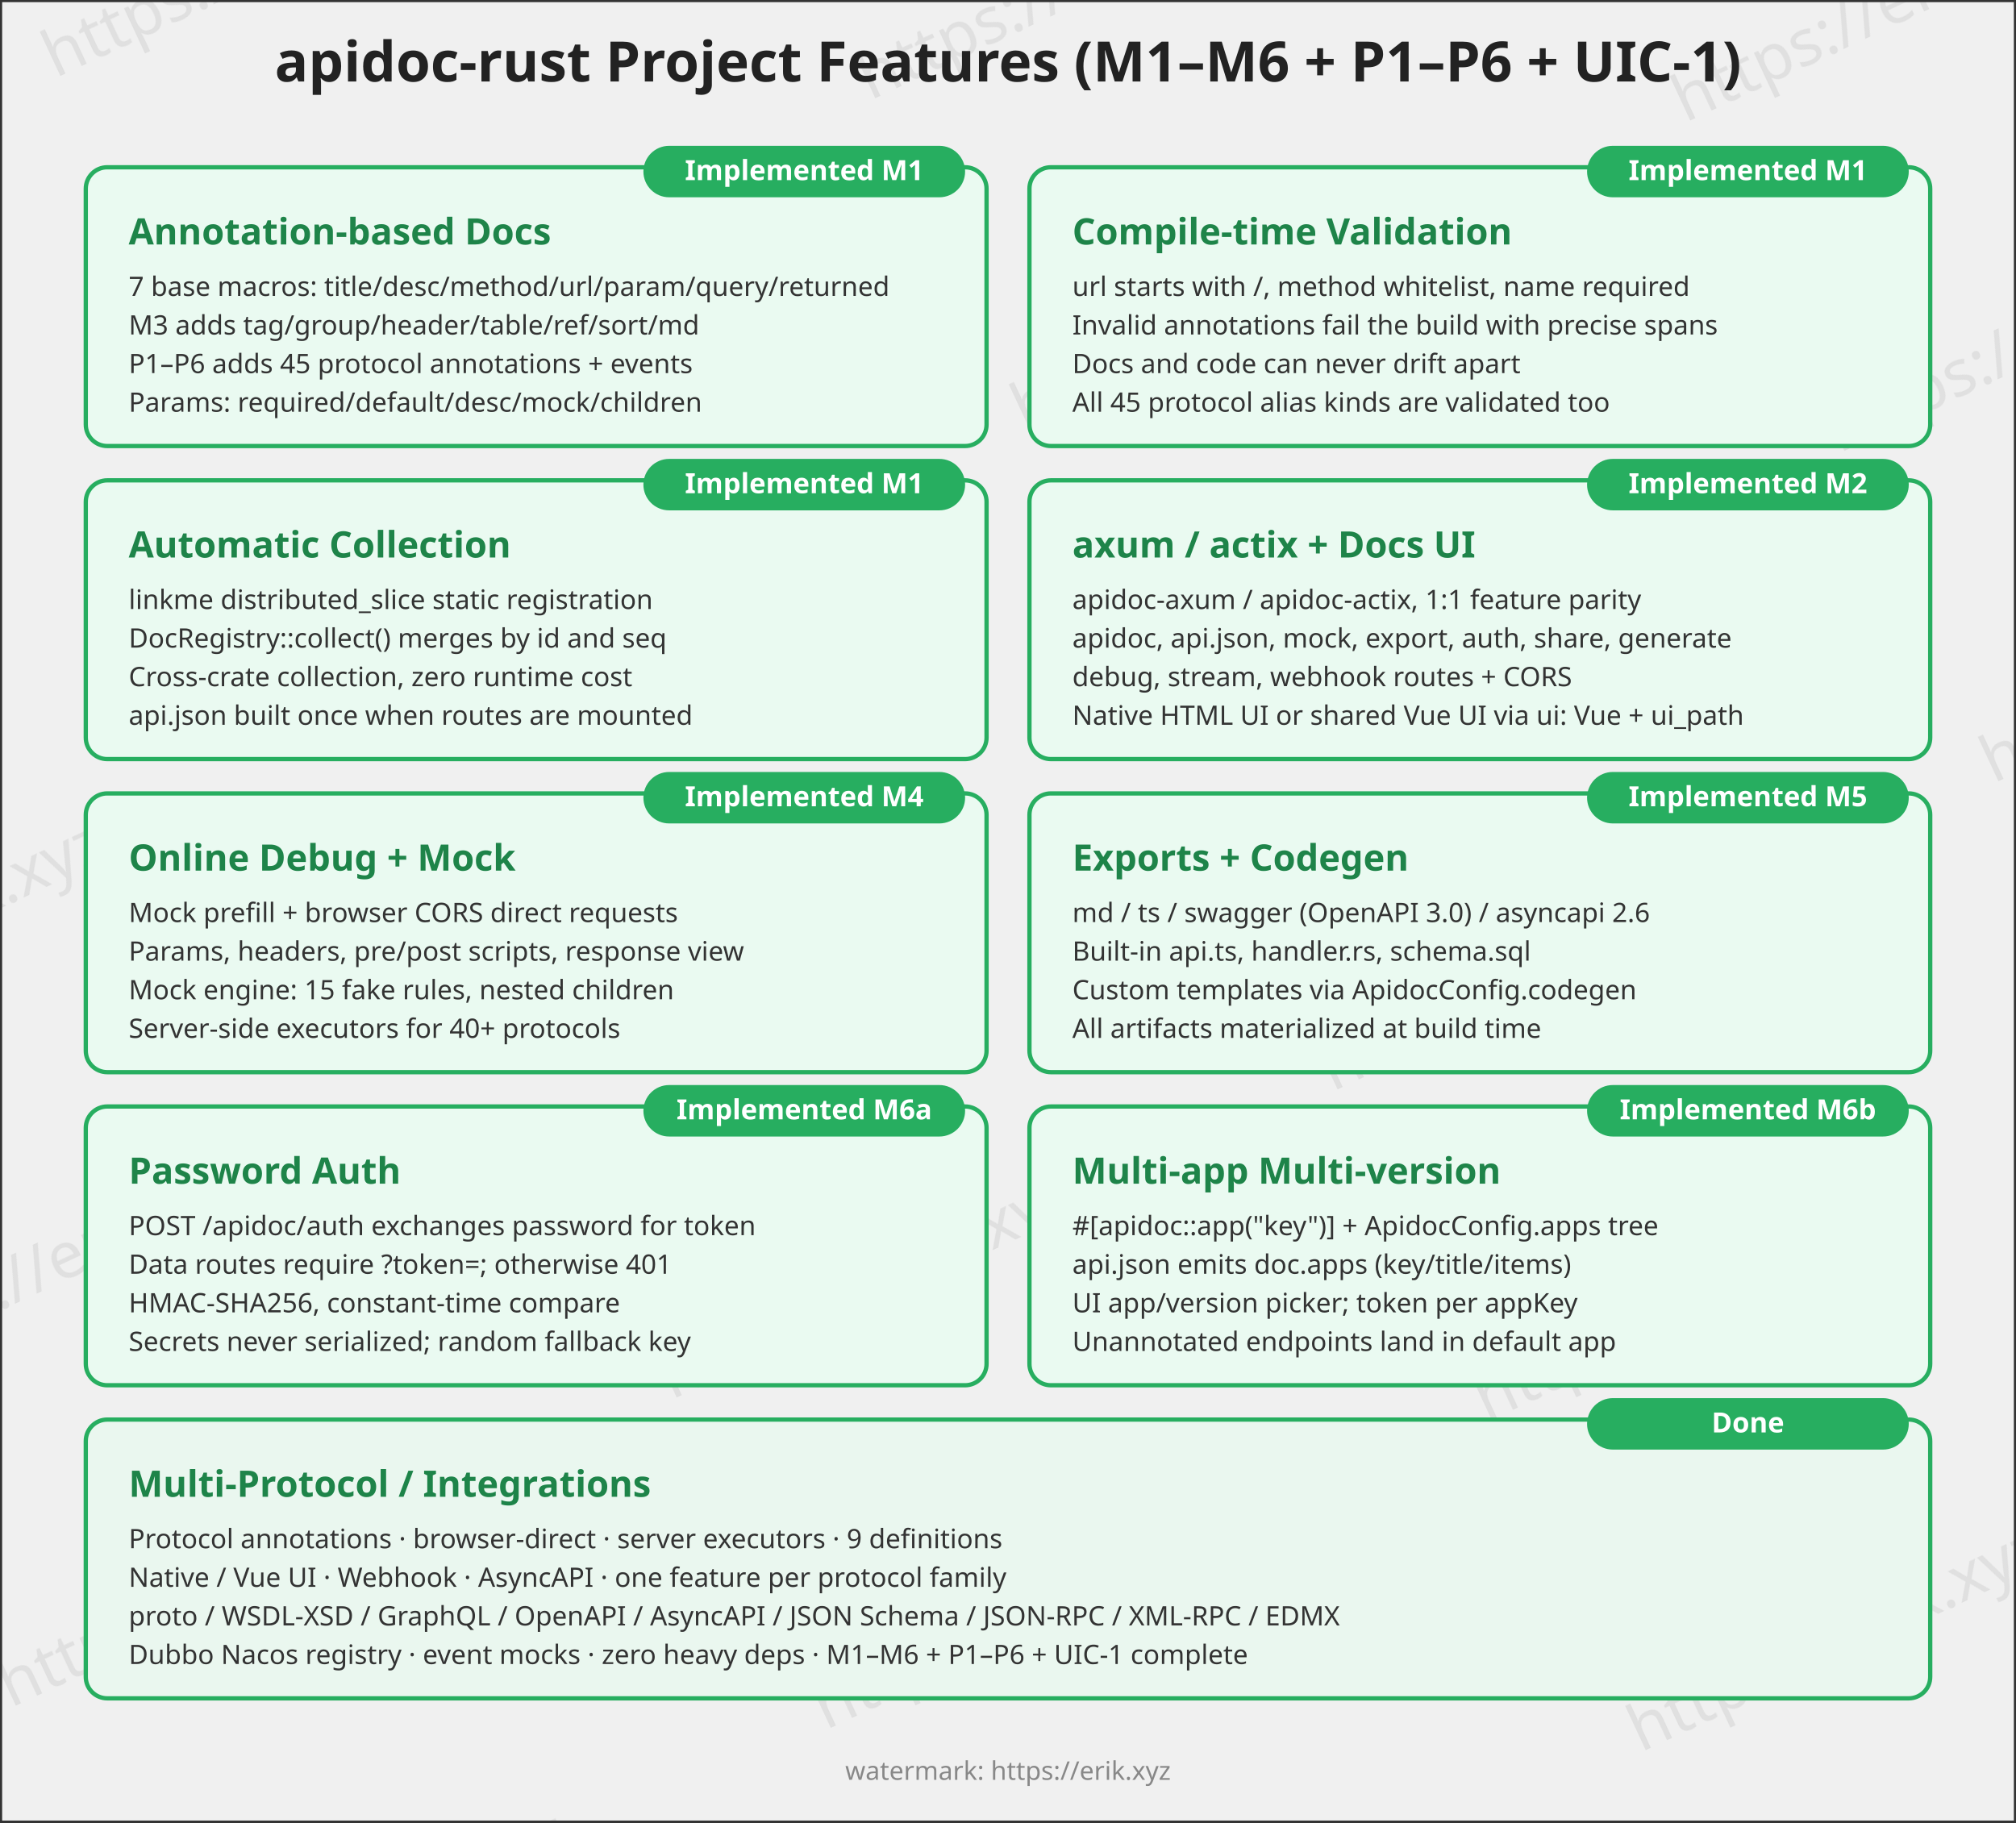
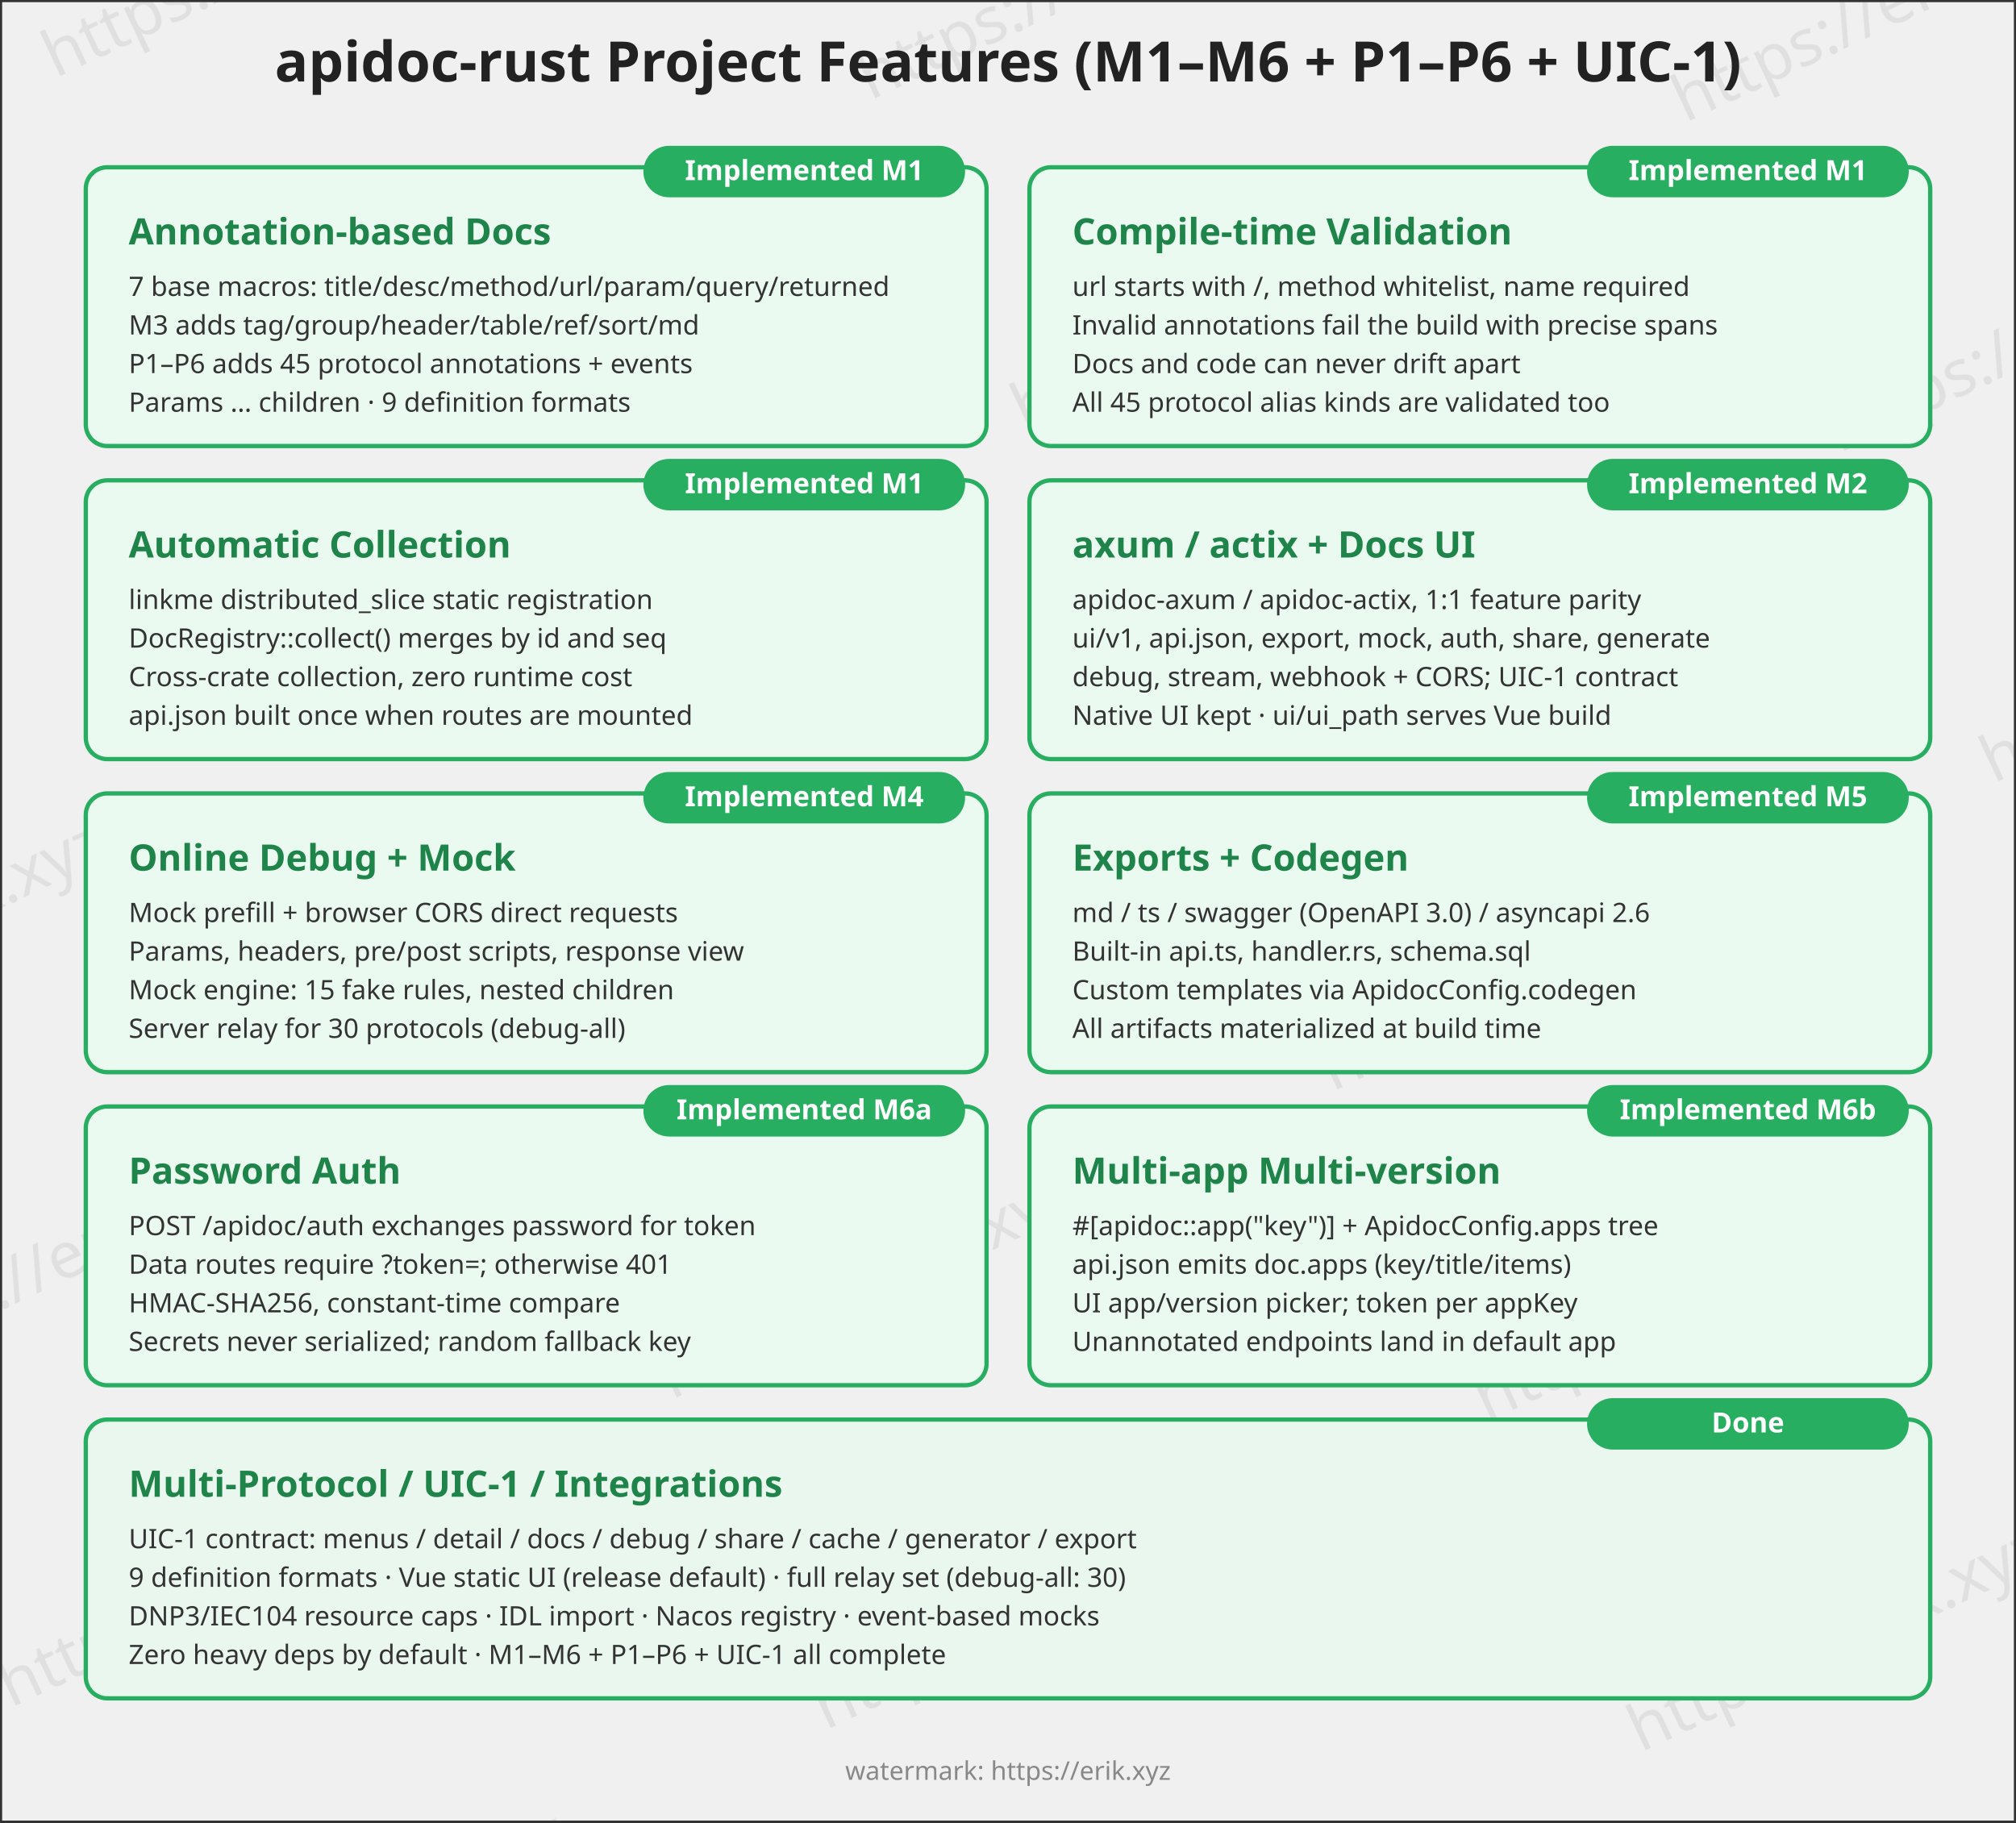
<svg xmlns="http://www.w3.org/2000/svg" viewBox="0 0 940 850" font-family="sans-serif">
  <defs>
    <pattern id="wm" width="340" height="170" patternUnits="userSpaceOnUse" patternTransform="rotate(-25)">
      <text x="8" y="44" font-size="30" fill="#888888" opacity="0.15">https://erik.xyz</text>
    </pattern>
  </defs>
  <rect width="940" height="850" fill="url(#wm)" />
  <rect x="0" y="0" width="940" height="850" fill="none" stroke="#333" stroke-width="2" />
  <text x="470" y="38" text-anchor="middle" font-size="26" font-weight="bold" fill="#222">apidoc-rust Project Features (M1–M6 + P1–P6 + UIC-1)</text>
  <rect x="40" y="78" width="420" height="130" rx="10" fill="#eafaf1" stroke="#27ae60" stroke-width="2" />
  <rect x="300" y="68" width="150" height="24" rx="12" fill="#27ae60" />
  <text x="375" y="84" text-anchor="middle" font-size="13" fill="#fff" font-weight="bold">Implemented M1</text>
  <text x="60" y="114" font-size="17" font-weight="bold" fill="#1e8449">Annotation-based Docs</text>
  <text x="60" y="138" font-size="12.5" fill="#333">7 base macros: title/desc/method/url/param/query/returned</text>
  <text x="60" y="156" font-size="12.5" fill="#333">M3 adds tag/group/header/table/ref/sort/md</text>
  <text x="60" y="174" font-size="12.5" fill="#333">P1–P6 adds 45 protocol annotations + events</text>
-   <text x="60" y="192" font-size="12.5" fill="#333">Params: required/default/desc/mock/children</text>
+   <text x="60" y="192" font-size="12.5" fill="#333">Params … children · 9 definition formats</text>
  <rect x="480" y="78" width="420" height="130" rx="10" fill="#eafaf1" stroke="#27ae60" stroke-width="2" />
  <rect x="740" y="68" width="150" height="24" rx="12" fill="#27ae60" />
  <text x="815" y="84" text-anchor="middle" font-size="13" fill="#fff" font-weight="bold">Implemented M1</text>
  <text x="500" y="114" font-size="17" font-weight="bold" fill="#1e8449">Compile-time Validation</text>
  <text x="500" y="138" font-size="12.5" fill="#333">url starts with /, method whitelist, name required</text>
  <text x="500" y="156" font-size="12.5" fill="#333">Invalid annotations fail the build with precise spans</text>
  <text x="500" y="174" font-size="12.5" fill="#333">Docs and code can never drift apart</text>
  <text x="500" y="192" font-size="12.5" fill="#333">All 45 protocol alias kinds are validated too</text>
  <rect x="40" y="224" width="420" height="130" rx="10" fill="#eafaf1" stroke="#27ae60" stroke-width="2" />
  <rect x="300" y="214" width="150" height="24" rx="12" fill="#27ae60" />
  <text x="375" y="230" text-anchor="middle" font-size="13" fill="#fff" font-weight="bold">Implemented M1</text>
  <text x="60" y="260" font-size="17" font-weight="bold" fill="#1e8449">Automatic Collection</text>
  <text x="60" y="284" font-size="12.5" fill="#333">linkme distributed_slice static registration</text>
  <text x="60" y="302" font-size="12.5" fill="#333">DocRegistry::collect() merges by id and seq</text>
  <text x="60" y="320" font-size="12.5" fill="#333">Cross-crate collection, zero runtime cost</text>
  <text x="60" y="338" font-size="12.5" fill="#333">api.json built once when routes are mounted</text>
  <rect x="480" y="224" width="420" height="130" rx="10" fill="#eafaf1" stroke="#27ae60" stroke-width="2" />
  <rect x="740" y="214" width="150" height="24" rx="12" fill="#27ae60" />
  <text x="815" y="230" text-anchor="middle" font-size="13" fill="#fff" font-weight="bold">Implemented M2</text>
  <text x="500" y="260" font-size="17" font-weight="bold" fill="#1e8449">axum / actix + Docs UI</text>
  <text x="500" y="284" font-size="12.5" fill="#333">apidoc-axum / apidoc-actix, 1:1 feature parity</text>
-   <text x="500" y="302" font-size="12.5" fill="#333">apidoc, api.json, mock, export, auth, share, generate</text>
-   <text x="500" y="320" font-size="12.5" fill="#333">debug, stream, webhook routes + CORS</text>
-   <text x="500" y="338" font-size="12.5" fill="#333">Native HTML UI or shared Vue UI via ui: Vue + ui_path</text>
+   <text x="500" y="302" font-size="12.5" fill="#333">ui/v1, api.json, export, mock, auth, share, generate</text>
+   <text x="500" y="320" font-size="12.5" fill="#333">debug, stream, webhook + CORS; UIC-1 contract</text>
+   <text x="500" y="338" font-size="12.5" fill="#333">Native UI kept · ui/ui_path serves Vue build</text>
  <rect x="40" y="370" width="420" height="130" rx="10" fill="#eafaf1" stroke="#27ae60" stroke-width="2" />
  <rect x="300" y="360" width="150" height="24" rx="12" fill="#27ae60" />
  <text x="375" y="376" text-anchor="middle" font-size="13" fill="#fff" font-weight="bold">Implemented M4</text>
  <text x="60" y="406" font-size="17" font-weight="bold" fill="#1e8449">Online Debug + Mock</text>
  <text x="60" y="430" font-size="12.5" fill="#333">Mock prefill + browser CORS direct requests</text>
  <text x="60" y="448" font-size="12.5" fill="#333">Params, headers, pre/post scripts, response view</text>
  <text x="60" y="466" font-size="12.5" fill="#333">Mock engine: 15 fake rules, nested children</text>
-   <text x="60" y="484" font-size="12.5" fill="#333">Server-side executors for 40+ protocols</text>
+   <text x="60" y="484" font-size="12.5" fill="#333">Server relay for 30 protocols (debug-all)</text>
  <rect x="480" y="370" width="420" height="130" rx="10" fill="#eafaf1" stroke="#27ae60" stroke-width="2" />
  <rect x="740" y="360" width="150" height="24" rx="12" fill="#27ae60" />
  <text x="815" y="376" text-anchor="middle" font-size="13" fill="#fff" font-weight="bold">Implemented M5</text>
  <text x="500" y="406" font-size="17" font-weight="bold" fill="#1e8449">Exports + Codegen</text>
  <text x="500" y="430" font-size="12.5" fill="#333">md / ts / swagger (OpenAPI 3.0) / asyncapi 2.6</text>
  <text x="500" y="448" font-size="12.5" fill="#333">Built-in api.ts, handler.rs, schema.sql</text>
  <text x="500" y="466" font-size="12.5" fill="#333">Custom templates via ApidocConfig.codegen</text>
  <text x="500" y="484" font-size="12.5" fill="#333">All artifacts materialized at build time</text>
  <rect x="40" y="516" width="420" height="130" rx="10" fill="#eafaf1" stroke="#27ae60" stroke-width="2" />
  <rect x="300" y="506" width="150" height="24" rx="12" fill="#27ae60" />
  <text x="375" y="522" text-anchor="middle" font-size="13" fill="#fff" font-weight="bold">Implemented M6a</text>
  <text x="60" y="552" font-size="17" font-weight="bold" fill="#1e8449">Password Auth</text>
  <text x="60" y="576" font-size="12.5" fill="#333">POST /apidoc/auth exchanges password for token</text>
  <text x="60" y="594" font-size="12.5" fill="#333">Data routes require ?token=; otherwise 401</text>
  <text x="60" y="612" font-size="12.5" fill="#333">HMAC-SHA256, constant-time compare</text>
  <text x="60" y="630" font-size="12.5" fill="#333">Secrets never serialized; random fallback key</text>
  <rect x="480" y="516" width="420" height="130" rx="10" fill="#eafaf1" stroke="#27ae60" stroke-width="2" />
  <rect x="740" y="506" width="150" height="24" rx="12" fill="#27ae60" />
  <text x="815" y="522" text-anchor="middle" font-size="13" fill="#fff" font-weight="bold">Implemented M6b</text>
  <text x="500" y="552" font-size="17" font-weight="bold" fill="#1e8449">Multi-app Multi-version</text>
  <text x="500" y="576" font-size="12.5" fill="#333">#[apidoc::app("key")] + ApidocConfig.apps tree</text>
  <text x="500" y="594" font-size="12.5" fill="#333">api.json emits doc.apps (key/title/items)</text>
  <text x="500" y="612" font-size="12.5" fill="#333">UI app/version picker; token per appKey</text>
  <text x="500" y="630" font-size="12.5" fill="#333">Unannotated endpoints land in default app</text>
  <rect x="40" y="662" width="860" height="130" rx="10" fill="#eaf7ef" stroke="#27ae60" stroke-width="2" />
  <rect x="740" y="652" width="150" height="24" rx="12" fill="#27ae60" />
  <text x="815" y="668" text-anchor="middle" font-size="13" fill="#fff" font-weight="bold">Done</text>
-   <text x="60" y="698" font-size="17" font-weight="bold" fill="#1e8449">Multi-Protocol / Integrations</text>
-   <text x="60" y="722" font-size="12.5" fill="#333">Protocol annotations · browser-direct · server executors · 9 definitions</text>
-   <text x="60" y="740" font-size="12.5" fill="#333">Native / Vue UI · Webhook · AsyncAPI · one feature per protocol family</text>
-   <text x="60" y="758" font-size="12.5" fill="#333">proto / WSDL-XSD / GraphQL / OpenAPI / AsyncAPI / JSON Schema / JSON-RPC / XML-RPC / EDMX</text>
-   <text x="60" y="776" font-size="12.5" fill="#333">Dubbo Nacos registry · event mocks · zero heavy deps · M1–M6 + P1–P6 + UIC-1 complete</text>
+   <text x="60" y="698" font-size="17" font-weight="bold" fill="#1e8449">Multi-Protocol / UIC-1 / Integrations</text>
+   <text x="60" y="722" font-size="12.5" fill="#333">UIC-1 contract: menus / detail / docs / debug / share / cache / generator / export</text>
+   <text x="60" y="740" font-size="12.5" fill="#333">9 definition formats · Vue static UI (release default) · full relay set (debug-all: 30)</text>
+   <text x="60" y="758" font-size="12.5" fill="#333">DNP3/IEC104 resource caps · IDL import · Nacos registry · event-based mocks</text>
+   <text x="60" y="776" font-size="12.5" fill="#333">Zero heavy deps by default · M1–M6 + P1–P6 + UIC-1 all complete</text>
  <text x="470" y="830" text-anchor="middle" font-size="12" fill="#888">watermark: https://erik.xyz</text>
</svg>
